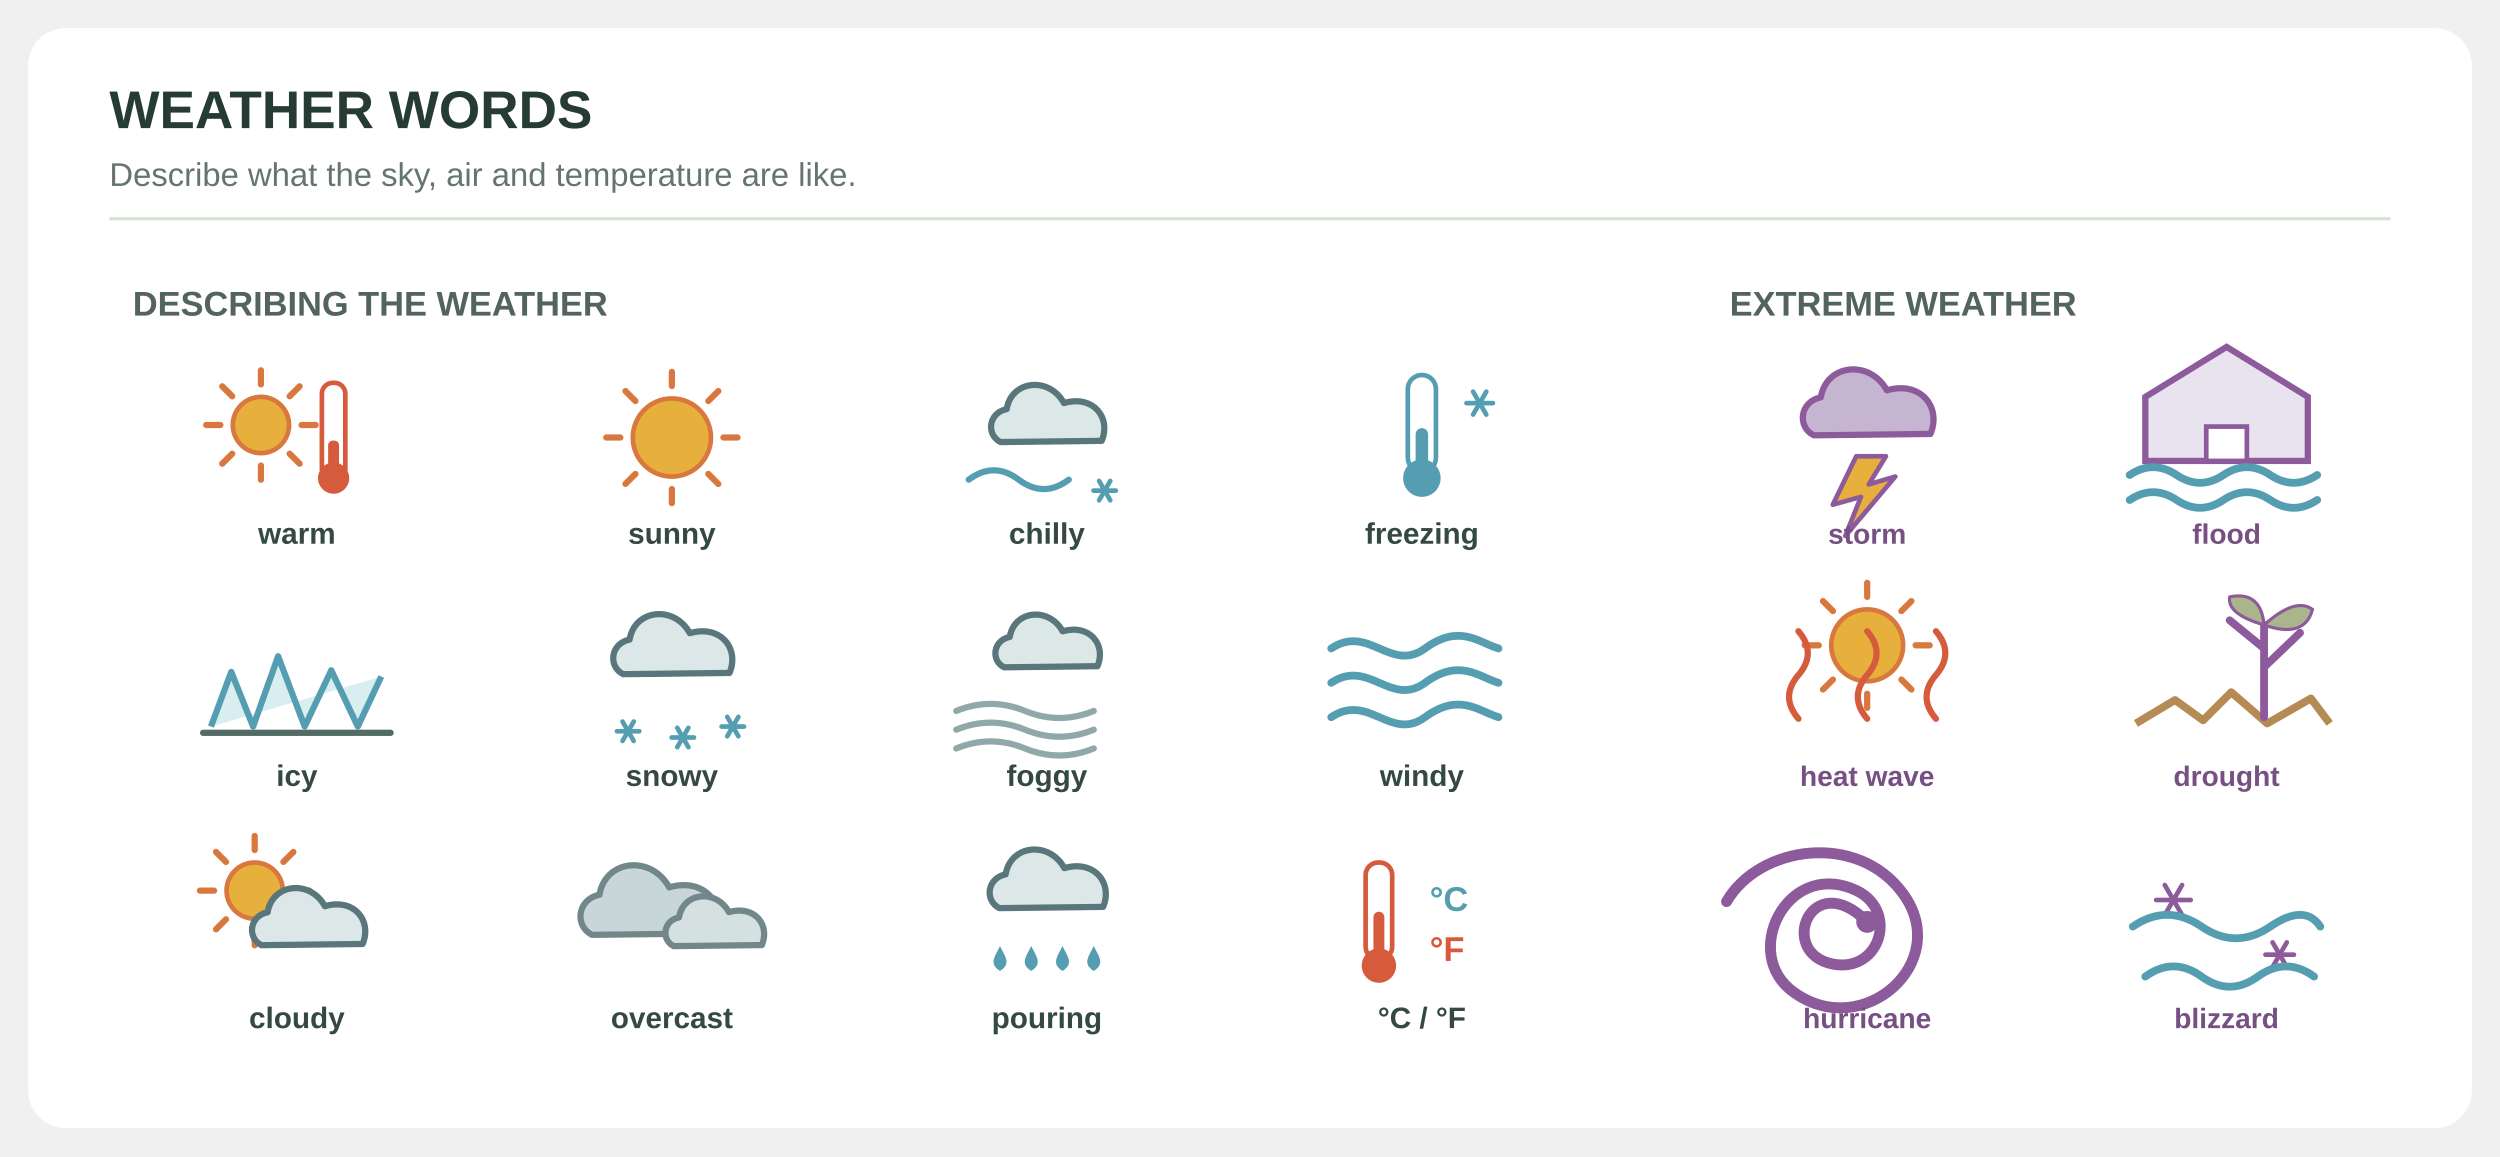
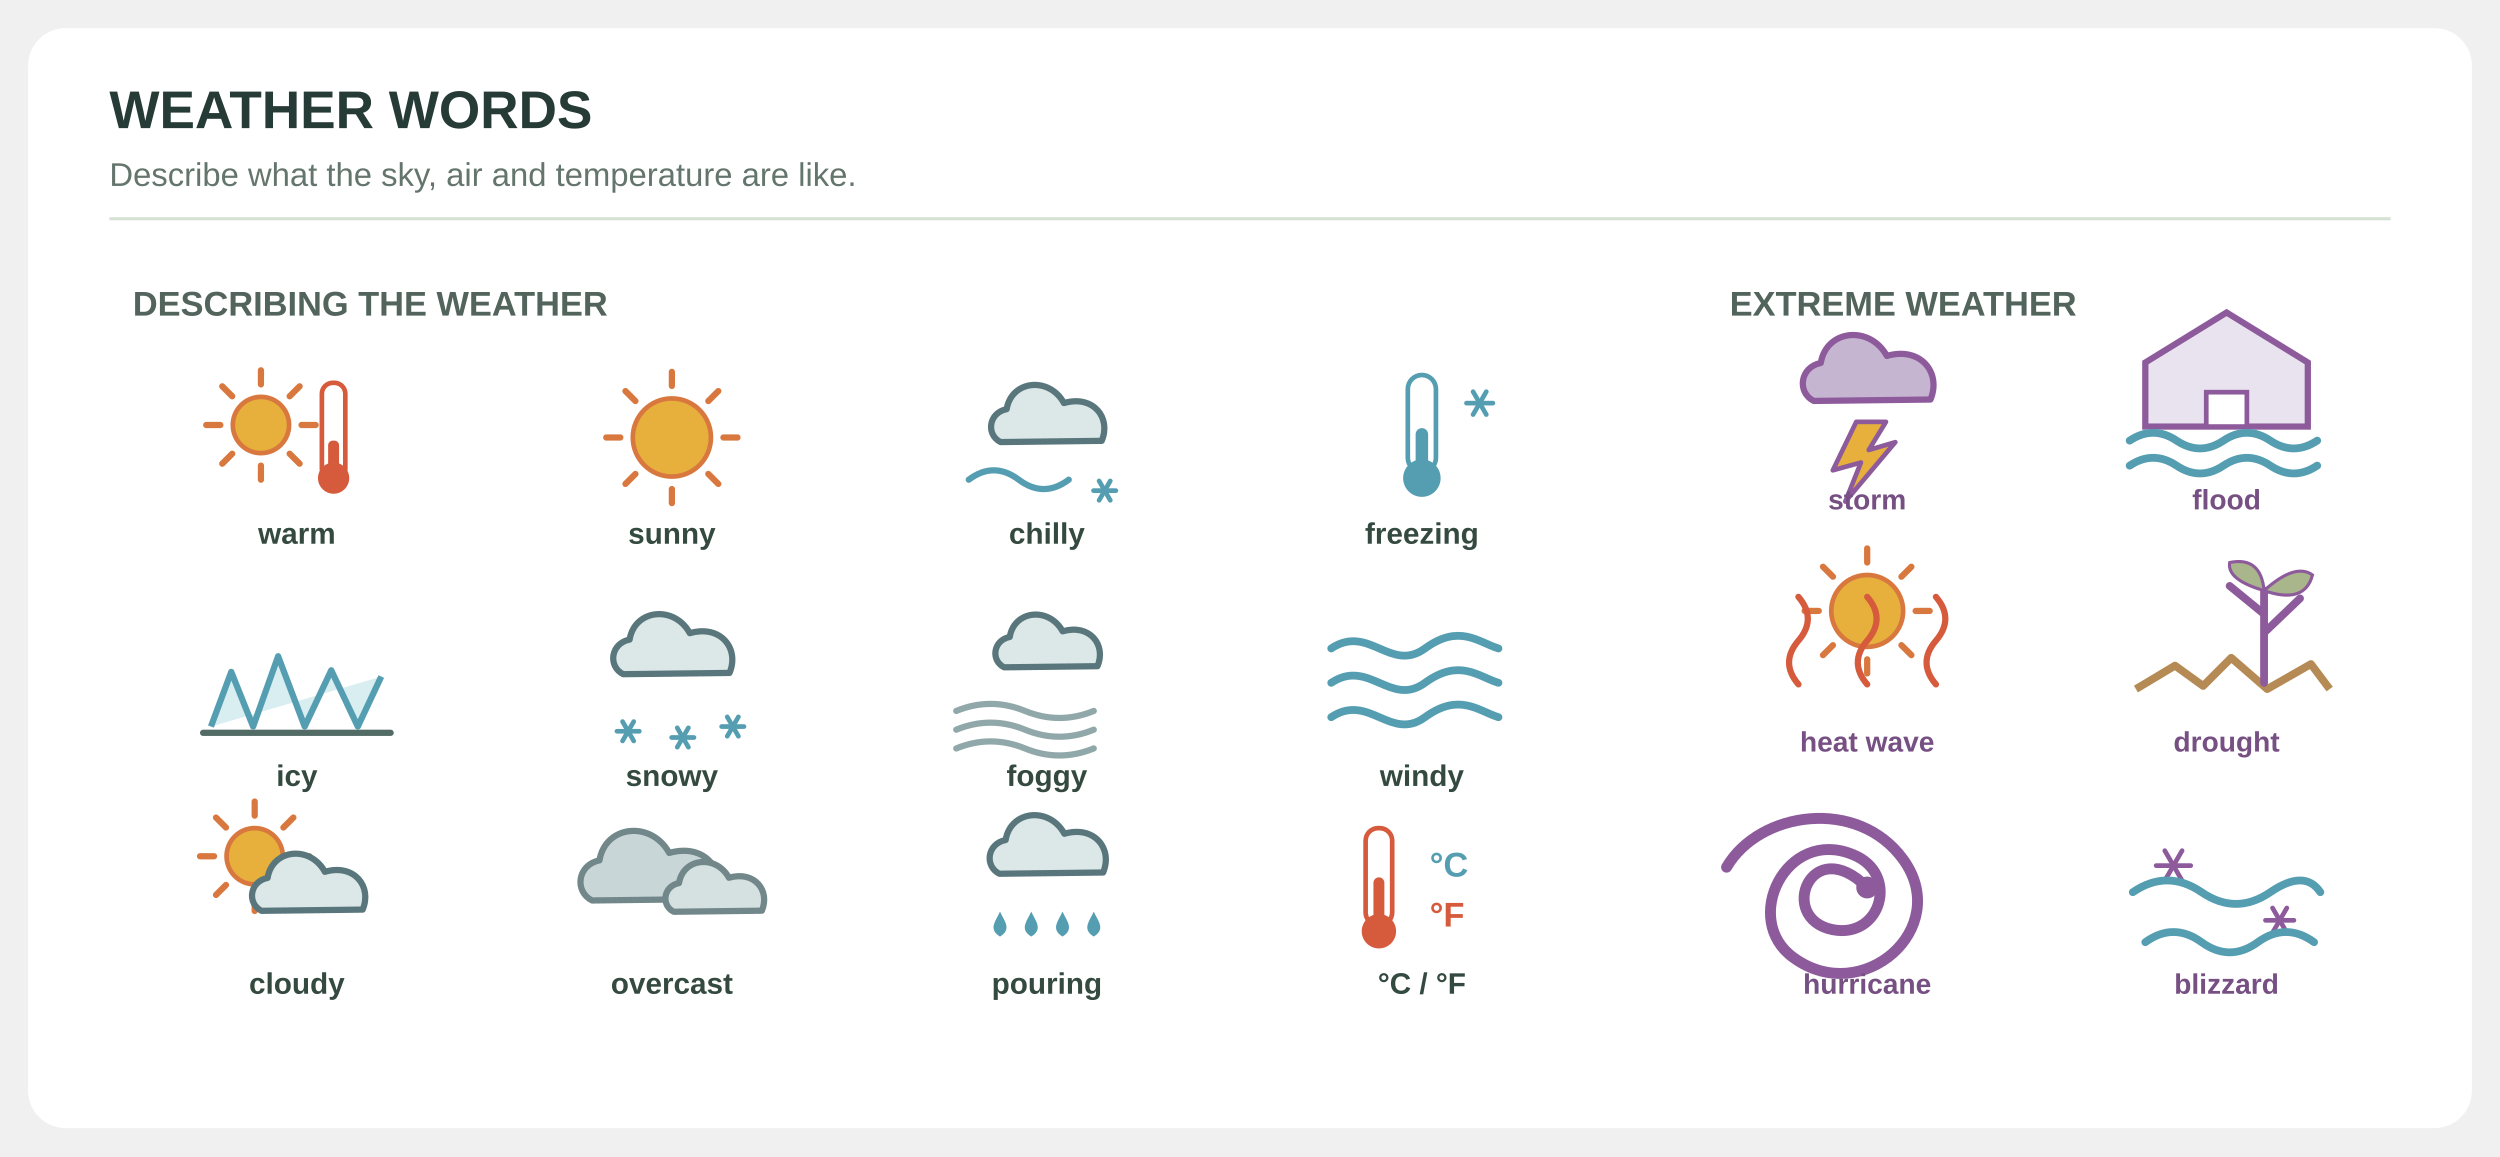
<svg xmlns="http://www.w3.org/2000/svg" viewBox="0 0 1600 740">
  <rect x="18" y="18" width="1564" height="704" rx="24" fill="#FFFFFF" stroke="none" />
  <text x="70" y="82" font-family="Arial,Helvetica,sans-serif" font-size="34" font-weight="700" fill="#263B35" text-anchor="start">WEATHER WORDS</text>
  <text x="70" y="119" font-family="Arial,Helvetica,sans-serif" font-size="21" font-weight="500" fill="#64756D" text-anchor="start">Describe what the sky, air and temperature are like.</text>
  <line x1="70" y1="140" x2="1530" y2="140" stroke="#D6E2D4" stroke-width="2" />
  <rect x="58" y="160" width="1000" height="520" rx="16" fill="#FFFFFF" stroke="none" />
  <rect x="1080" y="160" width="462" height="520" rx="16" fill="#FFFFFF" stroke="none" />
  <text x="85" y="202" font-family="Arial,Helvetica,sans-serif" font-size="22" font-weight="700" fill="#52645C" text-anchor="start">DESCRIBING THE WEATHER</text>
  <text x="1107" y="202" font-family="Arial,Helvetica,sans-serif" font-size="22" font-weight="700" fill="#52645C" text-anchor="start">EXTREME WEATHER</text>
  <g>
    <circle cx="167" cy="272" r="18" fill="#E7B03D" stroke="#D9783E" stroke-width="3" />
    <path d="M193 272L202 272" stroke="#D9783E" stroke-width="4" stroke-linecap="round" />
    <path d="M185.385 290.385L191.749 296.749" stroke="#D9783E" stroke-width="4" stroke-linecap="round" />
    <path d="M167 298L167 307" stroke="#D9783E" stroke-width="4" stroke-linecap="round" />
    <path d="M148.615 290.385L142.251 296.749" stroke="#D9783E" stroke-width="4" stroke-linecap="round" />
    <path d="M141 272L132 272" stroke="#D9783E" stroke-width="4" stroke-linecap="round" />
    <path d="M148.615 253.615L142.251 247.251" stroke="#D9783E" stroke-width="4" stroke-linecap="round" />
    <path d="M167 246L167 237" stroke="#D9783E" stroke-width="4" stroke-linecap="round" />
    <path d="M185.385 253.615L191.749 247.251" stroke="#D9783E" stroke-width="4" stroke-linecap="round" />
    <rect x="206" y="245" width="15" height="62" rx="7" fill="#FFFFFF" stroke="#D65B3C" stroke-width="3" />
    <rect x="210" y="282" width="7" height="20" rx="3" fill="#D65B3C" />
    <circle cx="213.5" cy="306" r="10" fill="#D65B3C" />
  </g>
  <text x="190" y="348" font-family="Arial,Helvetica,sans-serif" font-size="19" font-weight="650" fill="#344A40" text-anchor="middle">warm</text>
  <g>
    <circle cx="430" cy="280" r="25" fill="#E7B03D" stroke="#D9783E" stroke-width="3" />
    <path d="M463 280L472 280" stroke="#D9783E" stroke-width="4" stroke-linecap="round" />
    <path d="M453.335 303.335L459.698 309.698" stroke="#D9783E" stroke-width="4" stroke-linecap="round" />
    <path d="M430 313L430 322" stroke="#D9783E" stroke-width="4" stroke-linecap="round" />
    <path d="M406.665 303.335L400.302 309.698" stroke="#D9783E" stroke-width="4" stroke-linecap="round" />
    <path d="M397 280L388 280" stroke="#D9783E" stroke-width="4" stroke-linecap="round" />
    <path d="M406.665 256.665L400.302 250.302" stroke="#D9783E" stroke-width="4" stroke-linecap="round" />
    <path d="M430 247L430 238" stroke="#D9783E" stroke-width="4" stroke-linecap="round" />
    <path d="M453.335 256.665L459.698 250.302" stroke="#D9783E" stroke-width="4" stroke-linecap="round" />
  </g>
  <text x="430" y="348" font-family="Arial,Helvetica,sans-serif" font-size="19" font-weight="650" fill="#344A40" text-anchor="middle">sunny</text>
  <g>
    <path d="M640.36 282.92C631 278.24 632.56 264.2 644.26 261.86C647.38 243.14 671.56 240.8 680.92 257.96C699.64 252.5 711.34 267.32 705.1 282.14Z" fill="#DCE7E8" stroke="#58767B" stroke-width="4" stroke-linejoin="round" />
    <path d="M620 307q16-12 32 0t32 0" fill="none" stroke="#559EB2" stroke-width="4" stroke-linecap="round" />
    <path d="M699.85 314L714.15 314" stroke="#559EB2" stroke-width="3" stroke-linecap="round" />
    <path d="M703.425 307.808L710.575 320.192" stroke="#559EB2" stroke-width="3" stroke-linecap="round" />
    <path d="M710.575 307.808L703.425 320.192" stroke="#559EB2" stroke-width="3" stroke-linecap="round" />
  </g>
  <text x="670" y="348" font-family="Arial,Helvetica,sans-serif" font-size="19" font-weight="650" fill="#344A40" text-anchor="middle">chilly</text>
  <g>
    <rect x="901" y="240" width="18" height="62" rx="9" fill="#FFFFFF" stroke="#559EB2" stroke-width="3" />
    <path d="M910 278v25" stroke="#559EB2" stroke-width="8" stroke-linecap="round" />
    <circle cx="910" cy="306" r="12" fill="#559EB2" />
    <path d="M938.55 258L955.45 258" stroke="#559EB2" stroke-width="3" stroke-linecap="round" />
    <path d="M942.775 250.682L951.225 265.318" stroke="#559EB2" stroke-width="3" stroke-linecap="round" />
    <path d="M951.225 250.682L942.775 265.318" stroke="#559EB2" stroke-width="3" stroke-linecap="round" />
  </g>
  <text x="910" y="348" font-family="Arial,Helvetica,sans-serif" font-size="19" font-weight="650" fill="#344A40" text-anchor="middle">freezing</text>
  <g>
    <path d="M135 465L148 430L162 465L178 420L195 465L212 429L229 465L244 433" fill="#D8EEF1" stroke="#559EB2" stroke-width="4" stroke-linejoin="round" />
    <path d="M130 469H250" stroke="#536B65" stroke-width="4" stroke-linecap="round" />
  </g>
  <text x="190" y="503" font-family="Arial,Helvetica,sans-serif" font-size="19" font-weight="650" fill="#344A40" text-anchor="middle">icy</text>
  <g>
    <path d="M398.84 431.48C389 426.56 390.64 411.8 402.94 409.34C406.22 389.66 431.64 387.2 441.48 405.24C461.16 399.5 473.46 415.08 466.9 430.66Z" fill="#DCE7E8" stroke="#58767B" stroke-width="4" stroke-linejoin="round" />
    <path d="M394.85 468L409.15 468" stroke="#559EB2" stroke-width="3" stroke-linecap="round" />
    <path d="M398.425 461.808L405.575 474.192" stroke="#559EB2" stroke-width="3" stroke-linecap="round" />
    <path d="M405.575 461.808L398.425 474.192" stroke="#559EB2" stroke-width="3" stroke-linecap="round" />
    <path d="M429.85 472L444.15 472" stroke="#559EB2" stroke-width="3" stroke-linecap="round" />
    <path d="M433.425 465.808L440.575 478.192" stroke="#559EB2" stroke-width="3" stroke-linecap="round" />
    <path d="M440.575 465.808L433.425 478.192" stroke="#559EB2" stroke-width="3" stroke-linecap="round" />
    <path d="M461.85 465L476.15 465" stroke="#559EB2" stroke-width="3" stroke-linecap="round" />
    <path d="M465.425 458.808L472.575 471.192" stroke="#559EB2" stroke-width="3" stroke-linecap="round" />
    <path d="M472.575 458.808L465.425 471.192" stroke="#559EB2" stroke-width="3" stroke-linecap="round" />
  </g>
  <text x="430" y="503" font-family="Arial,Helvetica,sans-serif" font-size="19" font-weight="650" fill="#344A40" text-anchor="middle">snowy</text>
  <g>
    <path d="M642.64 427.08C634 422.76 635.44 409.8 646.24 407.64C649.12 390.36 671.44 388.2 680.08 404.04C697.36 399 708.16 412.68 702.4 426.36Z" fill="#DCE7E8" stroke="#58767B" stroke-width="4" stroke-linejoin="round" />
    <path d="M612 455q22-9 44 0t44 0" fill="none" stroke="#91A8AA" stroke-width="4" stroke-linecap="round" />
    <path d="M612 467q22-9 44 0t44 0" fill="none" stroke="#91A8AA" stroke-width="4" stroke-linecap="round" />
    <path d="M612 479q22-9 44 0t44 0" fill="none" stroke="#91A8AA" stroke-width="4" stroke-linecap="round" />
  </g>
  <text x="670" y="503" font-family="Arial,Helvetica,sans-serif" font-size="19" font-weight="650" fill="#344A40" text-anchor="middle">foggy</text>
  <g>
    <path d="M852 415c24-16 38 16 60 0s34-4 47 0" fill="none" stroke="#559EB2" stroke-width="5" stroke-linecap="round" />
    <path d="M852 437c24-16 38 16 60 0s34-4 47 0" fill="none" stroke="#559EB2" stroke-width="5" stroke-linecap="round" />
    <path d="M852 459c24-16 38 16 60 0s34-4 47 0" fill="none" stroke="#559EB2" stroke-width="5" stroke-linecap="round" />
  </g>
  <text x="910" y="503" font-family="Arial,Helvetica,sans-serif" font-size="19" font-weight="650" fill="#344A40" text-anchor="middle">windy</text>
-   <g>
-     <circle cx="163" cy="570" r="18" fill="#E7B03D" stroke="#D9783E" stroke-width="3" />
-     <path d="M189 570L198 570" stroke="#D9783E" stroke-width="4" stroke-linecap="round" />
-     <path d="M181.385 588.385L187.749 594.749" stroke="#D9783E" stroke-width="4" stroke-linecap="round" />
-     <path d="M163 596L163 605" stroke="#D9783E" stroke-width="4" stroke-linecap="round" />
-     <path d="M144.615 588.385L138.251 594.749" stroke="#D9783E" stroke-width="4" stroke-linecap="round" />
-     <path d="M137 570L128 570" stroke="#D9783E" stroke-width="4" stroke-linecap="round" />
-     <path d="M144.615 551.615L138.251 545.251" stroke="#D9783E" stroke-width="4" stroke-linecap="round" />
-     <path d="M163 544L163 535" stroke="#D9783E" stroke-width="4" stroke-linecap="round" />
-     <path d="M181.385 551.615L187.749 545.251" stroke="#D9783E" stroke-width="4" stroke-linecap="round" />
-     <path d="M167.36 604.92C158 600.24 159.56 586.2 171.26 583.86C174.38 565.14 198.56 562.8 207.92 579.96C226.64 574.5 238.34 589.32 232.1 604.14Z" fill="#DCE7E8" stroke="#58767B" stroke-width="4" stroke-linejoin="round" />
+   <g transform="translate(0,-22)">
+     <g>
+       <circle cx="163" cy="570" r="18" fill="#E7B03D" stroke="#D9783E" stroke-width="3" />
+       <path d="M189 570L198 570" stroke="#D9783E" stroke-width="4" stroke-linecap="round" />
+       <path d="M181.385 588.385L187.749 594.749" stroke="#D9783E" stroke-width="4" stroke-linecap="round" />
+       <path d="M163 596L163 605" stroke="#D9783E" stroke-width="4" stroke-linecap="round" />
+       <path d="M144.615 588.385L138.251 594.749" stroke="#D9783E" stroke-width="4" stroke-linecap="round" />
+       <path d="M137 570L128 570" stroke="#D9783E" stroke-width="4" stroke-linecap="round" />
+       <path d="M144.615 551.615L138.251 545.251" stroke="#D9783E" stroke-width="4" stroke-linecap="round" />
+       <path d="M163 544L163 535" stroke="#D9783E" stroke-width="4" stroke-linecap="round" />
+       <path d="M181.385 551.615L187.749 545.251" stroke="#D9783E" stroke-width="4" stroke-linecap="round" />
+       <path d="M167.36 604.92C158 600.24 159.56 586.2 171.26 583.86C174.38 565.14 198.56 562.8 207.92 579.96C226.64 574.5 238.34 589.32 232.1 604.14Z" fill="#DCE7E8" stroke="#58767B" stroke-width="4" stroke-linejoin="round" />
+     </g>
+     <text x="190" y="658" font-family="Arial,Helvetica,sans-serif" font-size="19" font-weight="650" fill="#344A40" text-anchor="middle">cloudy</text>
+     <g>
+       <path d="M378.9 598.3C367.5 592.6 369.4 575.5 383.65 572.65C387.45 549.85 416.9 547 428.3 567.9C451.1 561.25 465.35 579.3 457.75 597.35Z" fill="#C8D6D8" stroke="#71878A" stroke-width="4" stroke-linejoin="round" />
+       <path d="M431.16 605.52C423 601.44 424.36 589.2 434.56 587.16C437.28 570.84 458.36 568.8 466.52 583.76C482.84 579 493.04 591.92 487.6 604.84Z" fill="#D5E0E0" stroke="#71878A" stroke-width="4" stroke-linejoin="round" />
+     </g>
+     <text x="430" y="658" font-family="Arial,Helvetica,sans-serif" font-size="19" font-weight="650" fill="#344A40" text-anchor="middle">overcast</text>
+     <g>
+       <path d="M639.6 581.2C630 576.4 631.6 562 643.6 559.6C646.8 540.4 671.6 538 681.2 555.6C700.4 550 712.4 565.2 706 580.4Z" fill="#DCE7E8" stroke="#58767B" stroke-width="4" stroke-linejoin="round" />
+       <path d="M640 605.4C637.6 611 632 616.6 640 621.4C648 616.6 642.4 611 640 605.4Z" fill="#559EB2" />
+       <path d="M660 605.4C657.6 611 652 616.6 660 621.4C668 616.6 662.4 611 660 605.4Z" fill="#559EB2" />
+       <path d="M680 605.4C677.6 611 672 616.6 680 621.4C688 616.6 682.4 611 680 605.4Z" fill="#559EB2" />
+       <path d="M700 605.4C697.6 611 692 616.6 700 621.4C708 616.6 702.4 611 700 605.4Z" fill="#559EB2" />
+     </g>
+     <text x="670" y="658" font-family="Arial,Helvetica,sans-serif" font-size="19" font-weight="650" fill="#344A40" text-anchor="middle">pouring</text>
+     <g>
+       <rect x="874" y="552" width="17" height="62" rx="8" fill="#FFFFFF" stroke="#D65B3C" stroke-width="3" />
+       <path d="M882.5 587v27" stroke="#D65B3C" stroke-width="7" stroke-linecap="round" />
+       <circle cx="882.5" cy="618" r="11" fill="#D65B3C" />
+       <text x="915" y="583" font-family="Arial,Helvetica,sans-serif" font-size="22" font-weight="700" fill="#559EB2" text-anchor="start">°C</text>
+       <text x="915" y="615" font-family="Arial,Helvetica,sans-serif" font-size="22" font-weight="700" fill="#D65B3C" text-anchor="start">°F</text>
+     </g>
+     <text x="910" y="658" font-family="Arial,Helvetica,sans-serif" font-size="19" font-weight="650" fill="#344A40" text-anchor="middle">°C / °F</text>
+     <g>
+       <path d="M1160.8 278.6C1150 273.2 1151.8 257 1165.3 254.3C1168.9 232.7 1196.8 230 1207.6 249.8C1229.2 243.5 1242.7 260.6 1235.5 277.7Z" fill="#C6B5D0" stroke="#8D5A9B" stroke-width="4" stroke-linejoin="round" />
+       <path d="M1188 292L1173 323L1191 318L1181 343L1213 305L1196 310L1207 292Z" fill="#E7B03D" stroke="#8D5A9B" stroke-width="3" stroke-linejoin="round" />
+     </g>
+     <text x="1195" y="348" font-family="Arial,Helvetica,sans-serif" font-size="18" font-weight="650" fill="#765083" text-anchor="middle">storm</text>
+     <g>
+       <path d="M1373 295V254L1425 222L1477 254V295Z" fill="#E8E3EE" stroke="#8D5A9B" stroke-width="4" />
+       <rect x="1412" y="273" width="26" height="22" fill="#FFFFFF" stroke="#8D5A9B" stroke-width="3" />
+       <path d="M1363 304q15-10 30 0t30 0t30 0t30 0M1363 320q15-10 30 0t30 0t30 0t30 0" fill="none" stroke="#559EB2" stroke-width="5" stroke-linecap="round" />
+     </g>
+     <text x="1425" y="348" font-family="Arial,Helvetica,sans-serif" font-size="18" font-weight="650" fill="#765083" text-anchor="middle">flood</text>
+     <g>
+       <circle cx="1195" cy="413" r="23" fill="#E7B03D" stroke="#D9783E" stroke-width="3" />
+       <path d="M1226 413L1235 413" stroke="#D9783E" stroke-width="4" stroke-linecap="round" />
+       <path d="M1216.92 434.92L1223.284 441.284" stroke="#D9783E" stroke-width="4" stroke-linecap="round" />
+       <path d="M1195 444L1195 453" stroke="#D9783E" stroke-width="4" stroke-linecap="round" />
+       <path d="M1173.08 434.92L1166.716 441.284" stroke="#D9783E" stroke-width="4" stroke-linecap="round" />
+       <path d="M1164 413L1155 413" stroke="#D9783E" stroke-width="4" stroke-linecap="round" />
+       <path d="M1173.08 391.08L1166.716 384.716" stroke="#D9783E" stroke-width="4" stroke-linecap="round" />
+       <path d="M1195 382L1195 373" stroke="#D9783E" stroke-width="4" stroke-linecap="round" />
+       <path d="M1216.92 391.08L1223.284 384.716" stroke="#D9783E" stroke-width="4" stroke-linecap="round" />
+       <path d="M1151 460q-12-14 0-28t0-28M1195 460q-12-14 0-28t0-28M1239 460q-12-14 0-28t0-28" fill="none" stroke="#D65B3C" stroke-width="4" stroke-linecap="round" />
+     </g>
+     <text x="1195" y="503" font-family="Arial,Helvetica,sans-serif" font-size="18" font-weight="650" fill="#765083" text-anchor="middle">heat wave</text>
+     <g>
+       <path d="M1367 463l25-15 18 13 18-18 23 20 28-16 12 16" fill="none" stroke="#B58A54" stroke-width="5" stroke-linejoin="round" />
+       <path d="M1449 459V400m0 15l-22-18m22 30l23-22" stroke="#8D5A9B" stroke-width="5" stroke-linecap="round" />
+       <path d="M1449 400q-24-7-22-18q20-4 22 18q20-18 31-10q-5 19-31 10" fill="#A9B58A" stroke="#8D5A9B" stroke-width="2" />
+     </g>
+     <text x="1425" y="503" font-family="Arial,Helvetica,sans-serif" font-size="18" font-weight="650" fill="#765083" text-anchor="middle">drought</text>
+     <g>
+       <path d="M1195 590c-36-36-58 20-22 27c31 6 43-36 13-48c-43-18-72 42-38 66c44 32 102-19 70-63c-29-40-92-31-113 5" fill="none" stroke="#8D5A9B" stroke-width="7" stroke-linecap="round" />
+       <circle cx="1195" cy="590" r="7" fill="#8D5A9B" />
+     </g>
+     <text x="1195" y="658" font-family="Arial,Helvetica,sans-serif" font-size="18" font-weight="650" fill="#765083" text-anchor="middle">hurricane</text>
+     <g>
+       <path d="M1379.95 576L1402.05 576" stroke="#8D5A9B" stroke-width="3" stroke-linecap="round" />
+       <path d="M1385.475 566.43L1396.525 585.57" stroke="#8D5A9B" stroke-width="3" stroke-linecap="round" />
+       <path d="M1396.525 566.43L1385.475 585.57" stroke="#8D5A9B" stroke-width="3" stroke-linecap="round" />
+       <path d="M1449.9 611L1468.1 611" stroke="#8D5A9B" stroke-width="3" stroke-linecap="round" />
+       <path d="M1454.45 603.119L1463.55 618.881" stroke="#8D5A9B" stroke-width="3" stroke-linecap="round" />
+       <path d="M1463.55 603.119L1454.45 618.881" stroke="#8D5A9B" stroke-width="3" stroke-linecap="round" />
+       <path d="M1365 593q22-15 44 0t44 0t32 0M1373 625q18-13 36 0t36 0t36 0" fill="none" stroke="#559EB2" stroke-width="5" stroke-linecap="round" />
+     </g>
+     <text x="1425" y="658" font-family="Arial,Helvetica,sans-serif" font-size="18" font-weight="650" fill="#765083" text-anchor="middle">blizzard</text>
  </g>
-   <text x="190" y="658" font-family="Arial,Helvetica,sans-serif" font-size="19" font-weight="650" fill="#344A40" text-anchor="middle">cloudy</text>
-   <g>
-     <path d="M378.9 598.3C367.5 592.6 369.4 575.5 383.65 572.65C387.45 549.85 416.9 547 428.3 567.9C451.1 561.25 465.35 579.3 457.75 597.35Z" fill="#C8D6D8" stroke="#71878A" stroke-width="4" stroke-linejoin="round" />
-     <path d="M431.16 605.52C423 601.44 424.36 589.2 434.56 587.16C437.28 570.84 458.36 568.8 466.52 583.76C482.84 579 493.04 591.92 487.6 604.84Z" fill="#D5E0E0" stroke="#71878A" stroke-width="4" stroke-linejoin="round" />
-   </g>
-   <text x="430" y="658" font-family="Arial,Helvetica,sans-serif" font-size="19" font-weight="650" fill="#344A40" text-anchor="middle">overcast</text>
-   <g>
-     <path d="M639.6 581.2C630 576.4 631.6 562 643.6 559.6C646.8 540.4 671.6 538 681.2 555.6C700.4 550 712.4 565.2 706 580.4Z" fill="#DCE7E8" stroke="#58767B" stroke-width="4" stroke-linejoin="round" />
-     <path d="M640 605.4C637.6 611 632 616.6 640 621.4C648 616.6 642.4 611 640 605.4Z" fill="#559EB2" />
-     <path d="M660 605.4C657.6 611 652 616.6 660 621.4C668 616.6 662.4 611 660 605.4Z" fill="#559EB2" />
-     <path d="M680 605.4C677.6 611 672 616.6 680 621.4C688 616.6 682.4 611 680 605.4Z" fill="#559EB2" />
-     <path d="M700 605.4C697.6 611 692 616.6 700 621.4C708 616.6 702.4 611 700 605.4Z" fill="#559EB2" />
-   </g>
-   <text x="670" y="658" font-family="Arial,Helvetica,sans-serif" font-size="19" font-weight="650" fill="#344A40" text-anchor="middle">pouring</text>
-   <g>
-     <rect x="874" y="552" width="17" height="62" rx="8" fill="#FFFFFF" stroke="#D65B3C" stroke-width="3" />
-     <path d="M882.5 587v27" stroke="#D65B3C" stroke-width="7" stroke-linecap="round" />
-     <circle cx="882.5" cy="618" r="11" fill="#D65B3C" />
-     <text x="915" y="583" font-family="Arial,Helvetica,sans-serif" font-size="22" font-weight="700" fill="#559EB2" text-anchor="start">°C</text>
-     <text x="915" y="615" font-family="Arial,Helvetica,sans-serif" font-size="22" font-weight="700" fill="#D65B3C" text-anchor="start">°F</text>
-   </g>
-   <text x="910" y="658" font-family="Arial,Helvetica,sans-serif" font-size="19" font-weight="650" fill="#344A40" text-anchor="middle">°C / °F</text>
-   <g>
-     <path d="M1160.8 278.6C1150 273.2 1151.8 257 1165.3 254.3C1168.9 232.7 1196.8 230 1207.6 249.8C1229.2 243.5 1242.7 260.6 1235.5 277.7Z" fill="#C6B5D0" stroke="#8D5A9B" stroke-width="4" stroke-linejoin="round" />
-     <path d="M1188 292L1173 323L1191 318L1181 343L1213 305L1196 310L1207 292Z" fill="#E7B03D" stroke="#8D5A9B" stroke-width="3" stroke-linejoin="round" />
-   </g>
-   <text x="1195" y="348" font-family="Arial,Helvetica,sans-serif" font-size="18" font-weight="650" fill="#765083" text-anchor="middle">storm</text>
-   <g>
-     <path d="M1373 295V254L1425 222L1477 254V295Z" fill="#E8E3EE" stroke="#8D5A9B" stroke-width="4" />
-     <rect x="1412" y="273" width="26" height="22" fill="#FFFFFF" stroke="#8D5A9B" stroke-width="3" />
-     <path d="M1363 304q15-10 30 0t30 0t30 0t30 0M1363 320q15-10 30 0t30 0t30 0t30 0" fill="none" stroke="#559EB2" stroke-width="5" stroke-linecap="round" />
-   </g>
-   <text x="1425" y="348" font-family="Arial,Helvetica,sans-serif" font-size="18" font-weight="650" fill="#765083" text-anchor="middle">flood</text>
-   <g>
-     <circle cx="1195" cy="413" r="23" fill="#E7B03D" stroke="#D9783E" stroke-width="3" />
-     <path d="M1226 413L1235 413" stroke="#D9783E" stroke-width="4" stroke-linecap="round" />
-     <path d="M1216.92 434.92L1223.284 441.284" stroke="#D9783E" stroke-width="4" stroke-linecap="round" />
-     <path d="M1195 444L1195 453" stroke="#D9783E" stroke-width="4" stroke-linecap="round" />
-     <path d="M1173.08 434.92L1166.716 441.284" stroke="#D9783E" stroke-width="4" stroke-linecap="round" />
-     <path d="M1164 413L1155 413" stroke="#D9783E" stroke-width="4" stroke-linecap="round" />
-     <path d="M1173.08 391.08L1166.716 384.716" stroke="#D9783E" stroke-width="4" stroke-linecap="round" />
-     <path d="M1195 382L1195 373" stroke="#D9783E" stroke-width="4" stroke-linecap="round" />
-     <path d="M1216.92 391.08L1223.284 384.716" stroke="#D9783E" stroke-width="4" stroke-linecap="round" />
-     <path d="M1151 460q-12-14 0-28t0-28M1195 460q-12-14 0-28t0-28M1239 460q-12-14 0-28t0-28" fill="none" stroke="#D65B3C" stroke-width="4" stroke-linecap="round" />
-   </g>
-   <text x="1195" y="503" font-family="Arial,Helvetica,sans-serif" font-size="18" font-weight="650" fill="#765083" text-anchor="middle">heat wave</text>
-   <g>
-     <path d="M1367 463l25-15 18 13 18-18 23 20 28-16 12 16" fill="none" stroke="#B58A54" stroke-width="5" stroke-linejoin="round" />
-     <path d="M1449 459V400m0 15l-22-18m22 30l23-22" stroke="#8D5A9B" stroke-width="5" stroke-linecap="round" />
-     <path d="M1449 400q-24-7-22-18q20-4 22 18q20-18 31-10q-5 19-31 10" fill="#A9B58A" stroke="#8D5A9B" stroke-width="2" />
-   </g>
-   <text x="1425" y="503" font-family="Arial,Helvetica,sans-serif" font-size="18" font-weight="650" fill="#765083" text-anchor="middle">drought</text>
-   <g>
-     <path d="M1195 590c-36-36-58 20-22 27c31 6 43-36 13-48c-43-18-72 42-38 66c44 32 102-19 70-63c-29-40-92-31-113 5" fill="none" stroke="#8D5A9B" stroke-width="7" stroke-linecap="round" />
-     <circle cx="1195" cy="590" r="7" fill="#8D5A9B" />
-   </g>
-   <text x="1195" y="658" font-family="Arial,Helvetica,sans-serif" font-size="18" font-weight="650" fill="#765083" text-anchor="middle">hurricane</text>
-   <g>
-     <path d="M1379.95 576L1402.05 576" stroke="#8D5A9B" stroke-width="3" stroke-linecap="round" />
-     <path d="M1385.475 566.43L1396.525 585.57" stroke="#8D5A9B" stroke-width="3" stroke-linecap="round" />
-     <path d="M1396.525 566.43L1385.475 585.57" stroke="#8D5A9B" stroke-width="3" stroke-linecap="round" />
-     <path d="M1449.9 611L1468.1 611" stroke="#8D5A9B" stroke-width="3" stroke-linecap="round" />
-     <path d="M1454.45 603.119L1463.55 618.881" stroke="#8D5A9B" stroke-width="3" stroke-linecap="round" />
-     <path d="M1463.55 603.119L1454.45 618.881" stroke="#8D5A9B" stroke-width="3" stroke-linecap="round" />
-     <path d="M1365 593q22-15 44 0t44 0t32 0M1373 625q18-13 36 0t36 0t36 0" fill="none" stroke="#559EB2" stroke-width="5" stroke-linecap="round" />
-   </g>
-   <text x="1425" y="658" font-family="Arial,Helvetica,sans-serif" font-size="18" font-weight="650" fill="#765083" text-anchor="middle">blizzard</text>
</svg>
